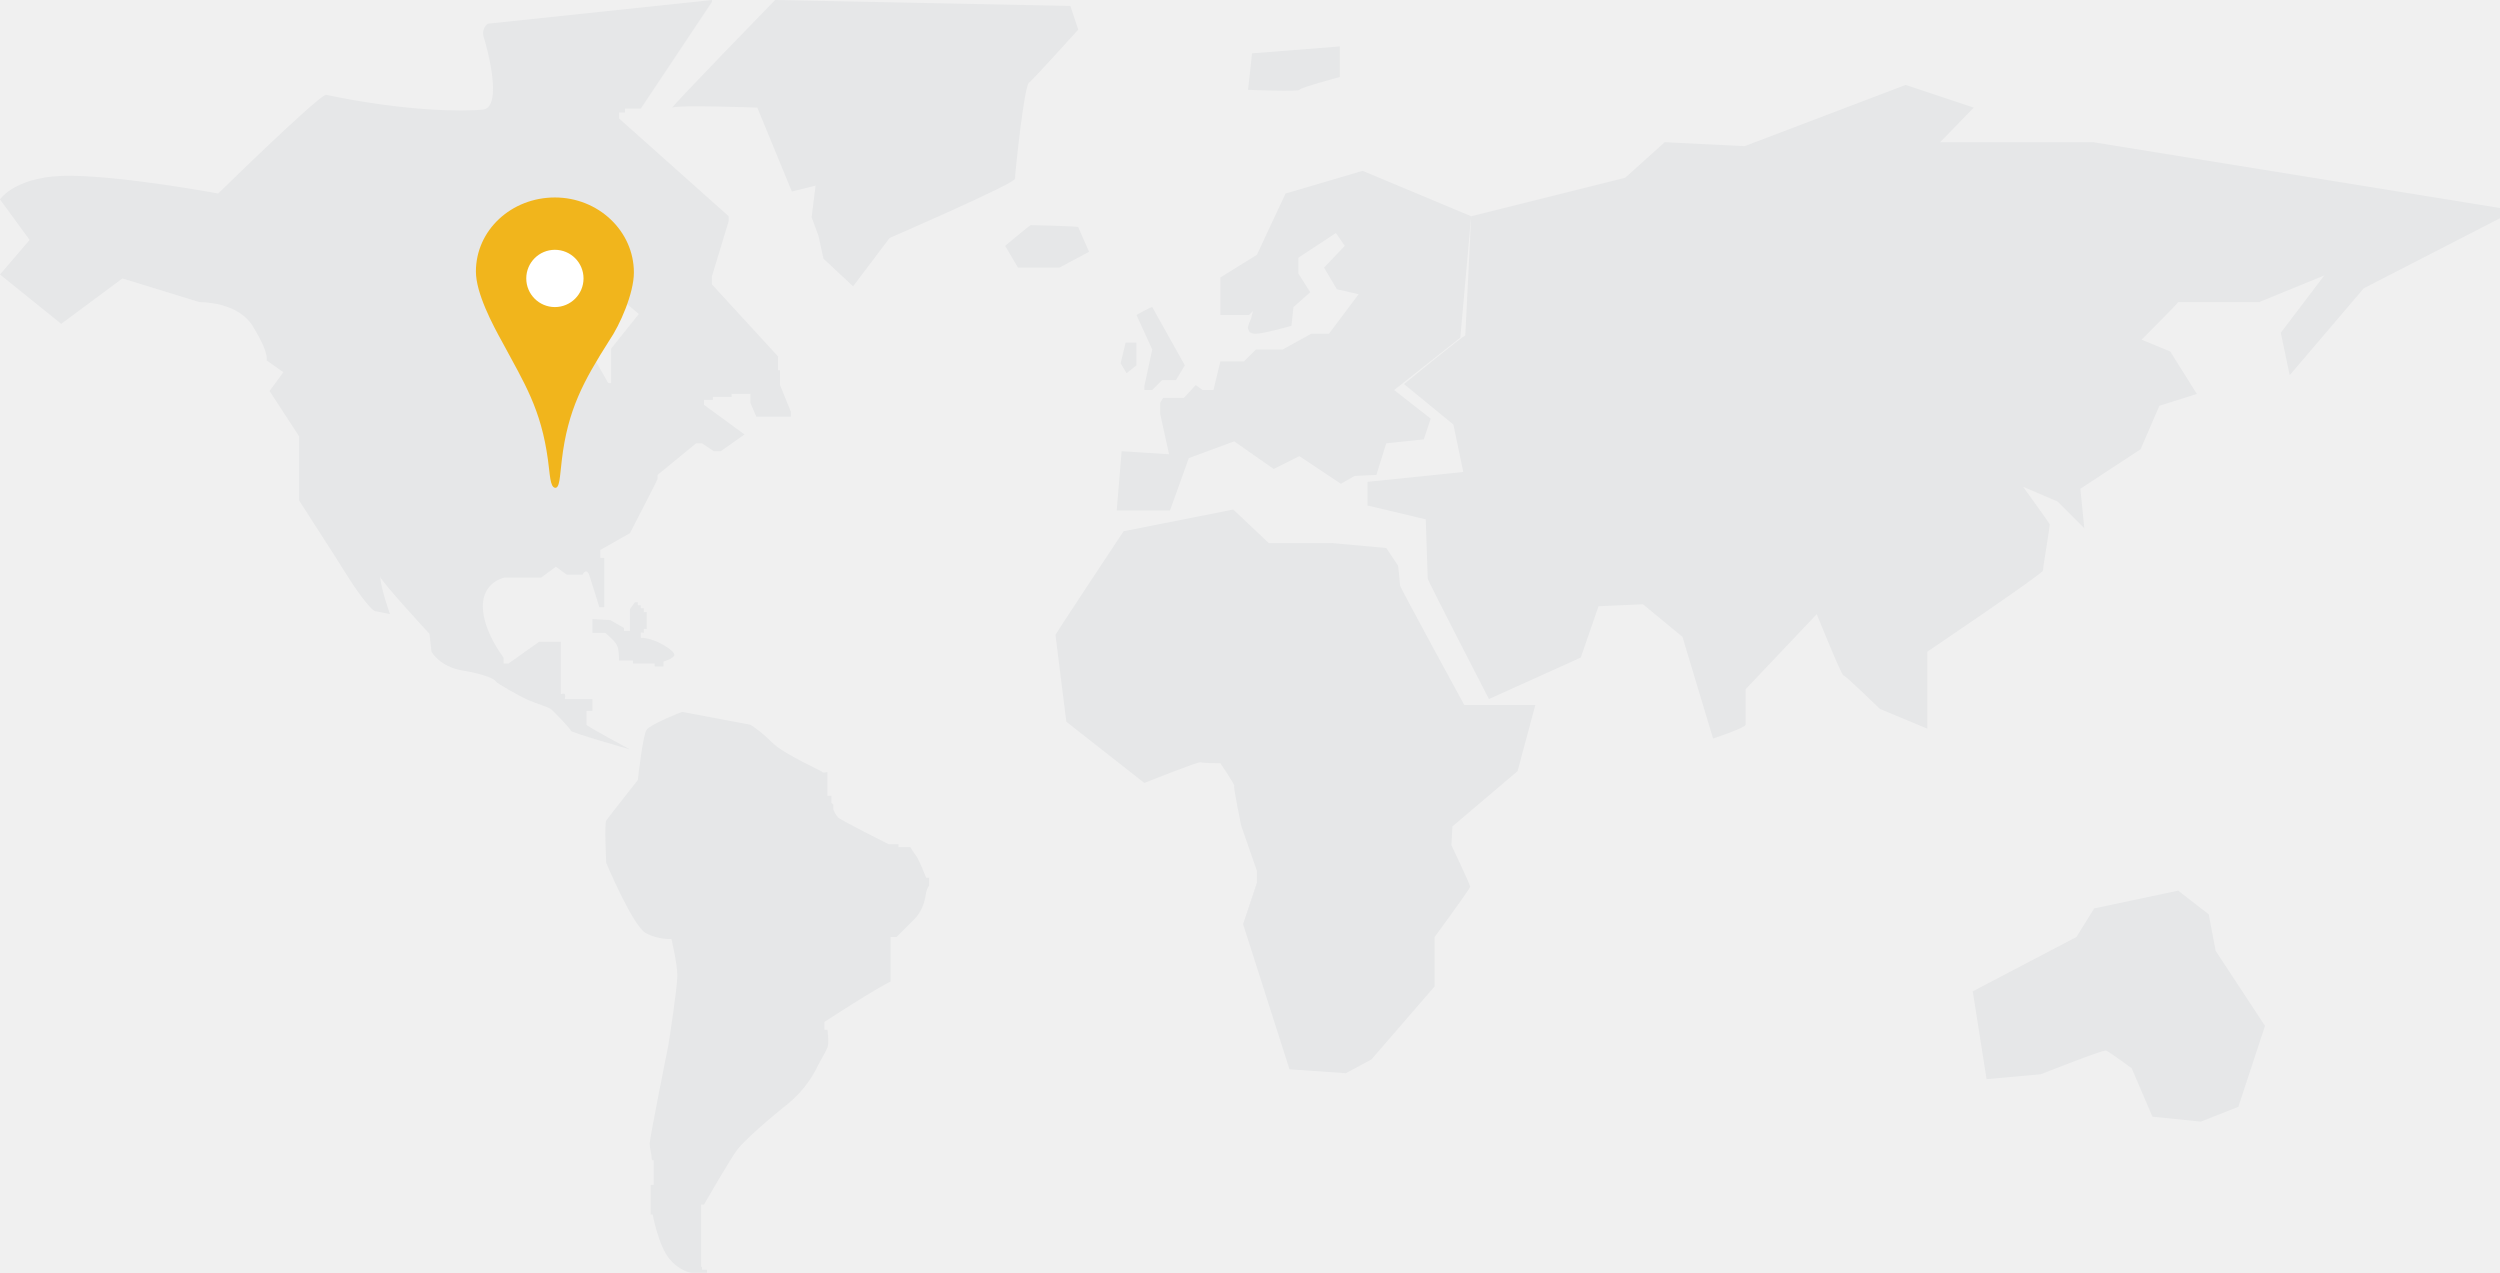
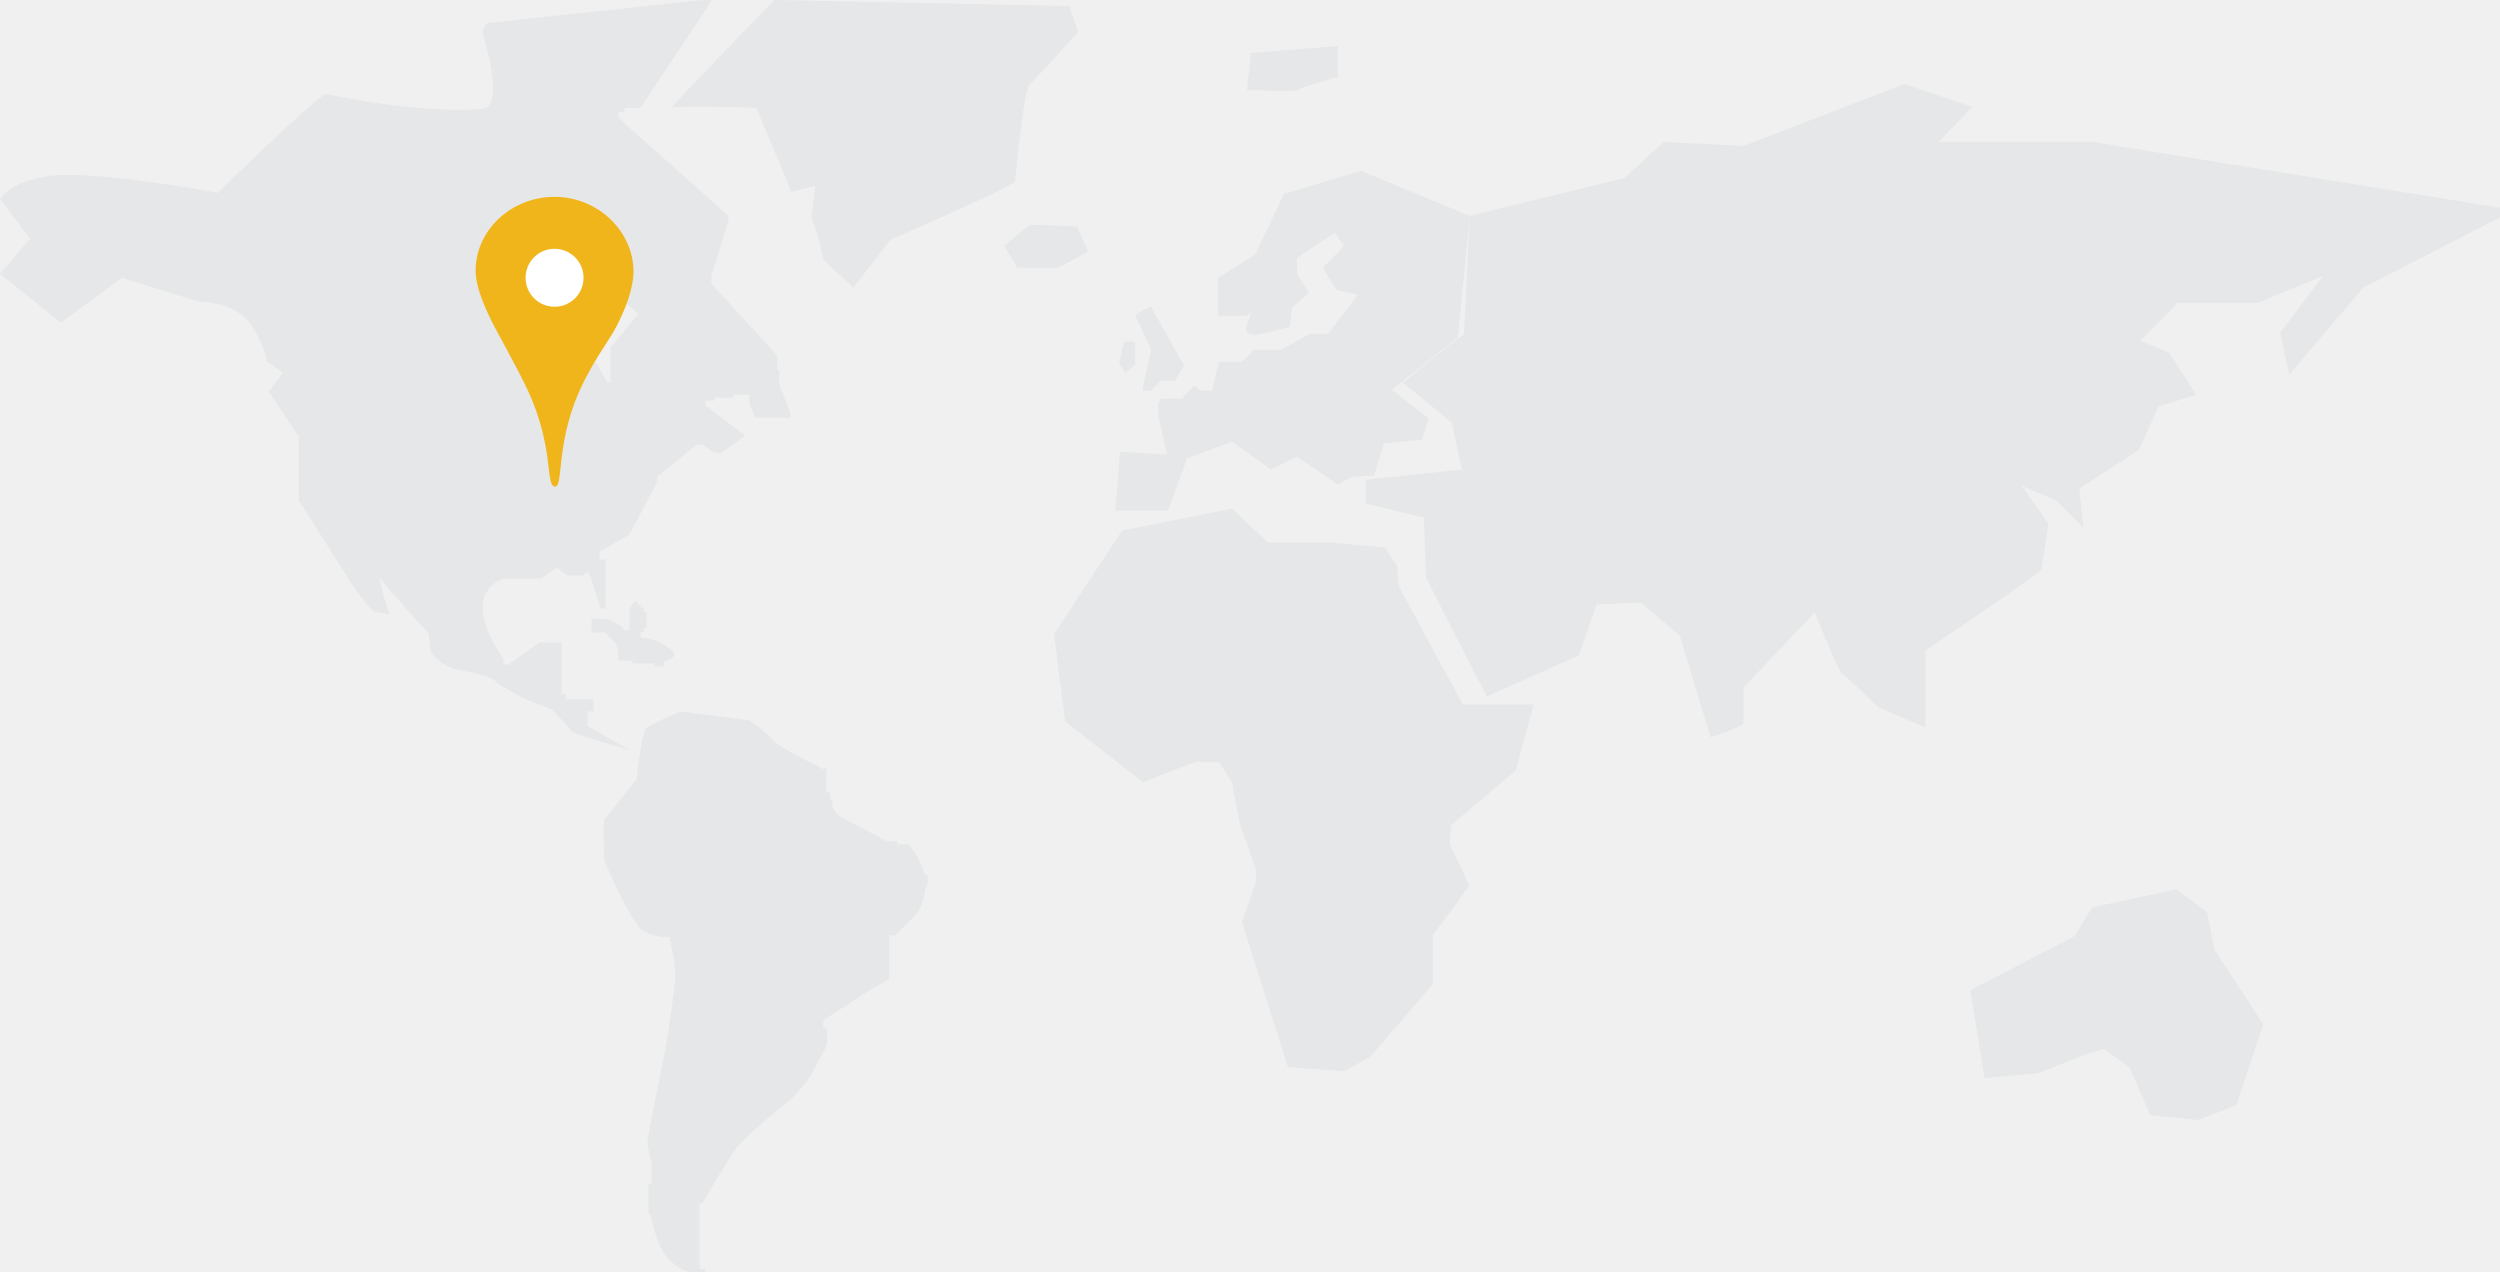
- <svg xmlns="http://www.w3.org/2000/svg" version="1.1" id="Layer_1" x="0px" y="0px" viewBox="0 0 253.2 128.9" enable-background="new 0 0 253.2 128.9" xml:space="preserve" style="max-height: 100%;">
+ <svg xmlns="http://www.w3.org/2000/svg" version="1.1" id="Layer_1" x="0px" y="0px" viewBox="0 61.4 250.2 127.3" enable-background="new 0 61.4 250.2 127.3" xml:space="preserve">
  <g>
    <g>
-       <path fill="#E6E7E8" d="M79,39v-1.5h-0.2v-1.4l-6.7-7.3V28l1.7-5.6v-0.5L62.7,12v-0.6h0.6V11h1.6c0,0,7.2-10.8,7.2-10.8    s0-0.2,0-0.2L49.4,2.4c0,0-0.7,0.5-0.4,1.4c0.3,0.9,2,7.1-0.1,7.3c-2,0.2-7.8,0.2-15.9-1.5c-1,0.3-10.9,10-10.9,10    S13,17.9,7.3,17.8C1.6,17.7,0,20.2,0,20.2l3,4.1l-3,3.5l6.2,5l6.2-4.6l7.8,2.4c0,0,4-0.1,5.5,2.6c1.6,2.6,1.3,3.3,1.3,3.3l1.7,1.2    l-1.4,1.9l3,4.6l0,6.5c0,0,4.2,6.5,4.8,7.5c0.6,1,2.4,3.6,2.9,3.7c0.5,0.1,1.5,0.3,1.5,0.3s-0.9-2.5-1-3.8c0.1,0.5,5,5.8,5,5.8    l0.2,1.8c0,0,0.8,1.5,3.1,1.9c2.4,0.4,3.3,0.9,3.4,1.1c0.1,0.2,2.4,1.5,3.3,1.9s2.1,0.7,2.4,1c0.3,0.3,1.9,1.9,1.9,2.1    s6,1.9,6,1.9s-4.3-2.3-4.4-2.5c0-0.2,0-1.4,0-1.4H60v-1.2h-2.8c0,0,0.1-0.4,0-0.5s-0.4,0-0.4,0v-5.3h-2.2l-3.1,2.2h-0.5v-0.6    c0,0-2.1-2.7-2.1-5.2c0-2.5,2.2-2.9,2.2-2.9h3.7l1.5-1.1l1.1,0.8H59c0,0,0.4-0.8,0.7,0.1c0.3,0.9,1,3.2,1,3.2h0.5v-5h-0.4v-0.8    l3-1.7c0,0,2.8-5.4,2.8-5.5c0,0,0-0.4,0-0.4l3.9-3.2h0.6l1.2,0.8H73l2.4-1.7l-4.1-3v-0.5h0.9v-0.3c0,0,1.9,0,1.9,0s0-0.3,0-0.3H76    v0.9l0.6,1.4h3.5v-0.5L79,39z M61.9,35.3v3.5h-0.3L59,34.2l-8.5-4.2l6.1-5l8.1,6.8L61.9,35.3z" />
-       <path fill="#E6E7E8" d="M60,62.7v1.4h1.3c0,0,1.1,0.9,1.2,1.3c0.2,0.3,0.2,1.5,0.2,1.5h1.4v0.3h2.2v0.3h0.9V67    c0,0,1.1-0.3,1.1-0.7c0-0.4-1.9-1.7-3.4-1.7c0,0,0-0.4,0-0.5c0-0.1,0.3,0,0.3,0v-0.4h0.3V62h-0.3v-0.4h-0.3v-0.3h-0.3V61h-0.3    l-0.5,0.7v2.2h-0.6v-0.3l-1.4-0.8L60,62.7z" />
-       <path fill="#E6E7E8" d="M69.1,72.1c-0.1,0-3.3,1.3-3.6,1.8c-0.4,0.5-0.9,5.1-0.9,5.1s-3,3.8-3.2,4.1c-0.2,0.3,0,4.3,0,4.3    s2.7,6.4,4,7.1s2.6,0.6,2.6,0.6s0.6,2.5,0.6,3.7s-0.8,6.4-0.9,7c-0.1,0.5-1.9,9.5-1.9,10c0,0.5,0.2,1.1,0.2,1.5    c0,0.3,0.2,0.2,0.2,0.2l0,2.5h-0.3v3h0.2c0,0,0.6,3.2,1.7,4.5s2.2,1.4,2.2,1.4h1.6v-0.3h-0.5v-0.3H71v-0.3v-5.6V122h0.3    c0,0,2.7-4.7,3.4-5.6c0.7-0.9,3.3-3.2,5.1-4.6c1.8-1.5,2.6-3,3-3.8c0.4-0.8,0.8-1.4,1-1.9s0-1.8,0-1.8h-0.3v-0.8    c0,0,2.3-1.5,4.1-2.6c1.8-1.1,2.6-1.5,2.6-1.5v-4.5h0.6c0,0,1-1,1.9-1.9c0.9-1,1-2.1,1.1-2.6s0.3-0.7,0.3-0.7v-0.8h-0.3    c0,0-0.7-1.8-1-2.2c-0.3-0.4-0.6-0.9-0.6-0.9h-1.2v-0.3H90c0,0-4.8-2.4-5.1-2.7c-0.3-0.3-0.5-0.8-0.5-0.8v-0.5l-0.2-0.2v-0.7h-0.4    v-0.7v-1.7c0,0-0.5,0.1-0.5,0c0-0.1-3.9-1.8-5.1-3S76,73.4,76,73.4L69.1,72.1z" />
-       <path fill="#E6E7E8" d="M149,21.9L138,17.3l-7.8,2.3l-2.9,6.2l-3.7,2.3v3.8h2.9l0.4-0.4l-0.2,0.8c0,0-0.4,0.8-0.3,1    c0.1,0.1,0,0.5,0.8,0.5s3.6-0.8,3.6-0.8l0.2-1.9l1.7-1.5l-1.2-1.9v-1.6l3.8-2.5l0.9,1.3l-2.1,2.2l1.3,2.2l2.2,0.5l-3,4h-1.8    l-2.9,1.6h-2.7l-1.2,1.2h-2.4l-0.7,2.9h-1.1l-0.7-0.5l-1.2,1.3h-2.1l-0.3,0.5v1.1l0.9,4.1l-4.8-0.3l-0.5,6h5.4l1.9-5.3l4.6-1.7    l4,2.8l2.6-1.3l4.2,2.8l1.4-0.8l2.2-0.1l1-3.2l3.8-0.4l0.7-2.1l-3.7-2.9l6.7-5.3L149,21.9z" />
-       <path fill="#E6E7E8" d="M116.7,31.1c-0.2,0-1.6,0.8-1.6,0.8l1.6,3.5l-0.8,3.7v0.4h0.8l1-1l1.4,0l0.9-1.5L116.7,31.1z" />
-       <path fill="#E6E7E8" d="M109.2,23c-0.2-0.1-4.7-0.2-4.8-0.2c-0.1,0-2.6,2.1-2.6,2.1l1.3,2.2h4.2l3-1.6L109.2,23z" />
-       <path fill="#E6E7E8" d="M126.8,5.4c0,0.2-0.4,3.7-0.4,3.7s5.2,0.2,5.2,0c0-0.2,4.1-1.3,4.1-1.3V4.7L126.8,5.4z" />
-       <path fill="#E6E7E8" d="M115.1,34.7c-0.2,0-1.1,0-1.1,0l-0.5,2.1l0.6,1l1-0.8V34.7z" />
-       <path fill="#E6E7E8" d="M124.9,51.6l-11.1,2.2c0,0-6.9,10.4-6.9,10.5c0,0.1,1.1,8.8,1.1,8.8l7.9,6.2c0,0,5.5-2.2,5.7-2.1    s2,0.1,2,0.1s1.5,2.2,1.4,2.3c-0.1,0.1,0.7,4,0.7,4l1.6,4.6v1.2l-1.4,4.2l4.7,14.7l5.7,0.4l2.6-1.4l6.4-7.4v-5    c0,0,3.6-4.9,3.6-5.1c0-0.2-1.9-4.2-1.9-4.2l0.1-1.9l6.6-5.6l1.8-6.7h-7.2c0,0-6.5-11.9-6.5-12.1c0-0.2-0.2-2-0.2-2l-1.2-1.8    l-5.5-0.5h-2.3l-4.1,0L124.9,51.6z" />
-       <path fill="#E6E7E8" d="M168.6,14.4l-4,3.6L149,21.9c0,0-0.6,12.3-0.6,12.1c0-0.2-6.2,4.9-6.2,4.9l5,4.1l1,4.8l-9.7,1v2.4l5.9,1.4    c0,0,0.2,5.8,0.2,6c0,0.2,6.2,12.2,6.2,12.2l9.3-4.2l1.8-5.2l4.5-0.2l4,3.3l3.1,10.3c0,0,3.3-1.1,3.3-1.4c0-0.2,0-3.6,0-3.6    l7.2-7.6c0,0,2.5,6.2,2.7,6.2s3.7,3.4,3.7,3.4l4.8,2v-7.8c0,0,11.7-7.9,11.7-8.2c0-0.2,0.7-4.4,0.7-4.7c-0.1-0.2-2.7-3.8-2.7-3.8    l3.5,1.5l2.7,2.7l-0.4-4l6.1-4l1.9-4.4l3.8-1.2l-2.7-4.3l-2.9-1.2c0,0,3.8-3.8,3.7-3.8s8.2,0,8.2,0l6.6-2.7l-4.4,5.8l0.9,4.3    l7.5-8.8l14-7.2v-0.9L212,14.4h-15.5l3.4-3.5l-6.9-2.3l-16.3,6.2L168.6,14.4z" />
-       <path fill="#E6E7E8" d="M220.6,90.2l-8.5,1.8l-1.8,2.9l-10.5,5.5l1.4,8.9l5.5-0.5c0,0,6.3-2.5,6.6-2.4s2.6,1.8,2.6,1.8l2.1,4.9    l4.9,0.5l3.8-1.5l2.7-8.2l-5-7.6l-0.7-3.7L220.6,90.2z" />
-       <path fill="#E6E7E8" d="M108.4,0.6L78.5,0c0,0-10.9,11.2-10.4,10.9c0.5-0.3,8.6,0,8.6,0l3.5,8.5l2.4-0.6L82.2,22l0.7,1.9l0.5,2.3    l3,2.8l3.7-4.9c0,0,12.7-5.5,12.7-6s0.9-9.2,1.4-9.7c0.5-0.4,5-5.4,5-5.4L108.4,0.6z" />
+       <path fill="#E6E7E8" d="M78,99.9v-1.5h-0.2V97l-6.6-7.2V89l1.7-5.5V83l-11-9.8v-0.6h0.6v-0.4h1.6l7.1-10.7v-0.2l-22.4,2.4    c0,0-0.7,0.5-0.4,1.4c0.3,0.9,2,7-0.1,7.2c-2,0.2-7.7,0.2-15.7-1.5c-1,0.3-10.8,9.9-10.8,9.9s-9-1.7-14.6-1.8    C1.6,78.8,0,81.3,0,81.3l3,4l-3,3.5l6.1,4.9l6.1-4.5l7.7,2.4c0,0,3.9-0.1,5.4,2.6c1.6,2.6,1.3,3.3,1.3,3.3l1.7,1.2l-1.4,1.9l3,4.5    v6.4c0,0,4.1,6.4,4.7,7.4c0.6,1,2.4,3.6,2.9,3.7c0.5,0.1,1.5,0.3,1.5,0.3s-0.9-2.5-1-3.8c0.1,0.5,4.9,5.7,4.9,5.7l0.2,1.8    c0,0,0.8,1.5,3.1,1.9c2.4,0.4,3.3,0.9,3.4,1.1c0.1,0.2,2.4,1.5,3.3,1.9s2.1,0.7,2.4,1c0.3,0.3,1.9,1.9,1.9,2.1    c0,0.2,5.9,1.9,5.9,1.9s-4.2-2.3-4.3-2.5c0-0.2,0-1.4,0-1.4h0.6v-1.2h-2.8c0,0,0.1-0.4,0-0.5c-0.1-0.1-0.4,0-0.4,0v-5.2h-2.2    l-3.1,2.2h-0.5v-0.6c0,0-2.1-2.7-2.1-5.1s2.2-2.9,2.2-2.9h3.7l1.5-1.1l1.1,0.8h1.6c0,0,0.4-0.8,0.7,0.1s1,3.2,1,3.2h0.5v-4.9H60    v-0.8l3-1.7c0,0,2.8-5.3,2.8-5.4v-0.4l3.9-3.2h0.6l1.2,0.8h0.7l2.4-1.7l-4-3v-0.5h0.9v-0.3h1.9v-0.3H75v0.9l0.6,1.4h3.5v-0.5    L78,99.9z M61.1,96.2v3.5h-0.3l-2.6-4.5L49.9,91l6-4.9l8,6.7L61.1,96.2z" />
+       <path fill="#E6E7E8" d="M59.2,123.3v1.4h1.3c0,0,1.1,0.9,1.2,1.3c0.2,0.3,0.2,1.5,0.2,1.5h1.4v0.3h2.2v0.3h0.9v-0.5    c0,0,1.1-0.3,1.1-0.7c0-0.4-1.9-1.7-3.4-1.7c0,0,0-0.4,0-0.5s0.3,0,0.3,0v-0.4h0.3v-1.7h-0.3v-0.4h-0.3v-0.3h-0.3v-0.3h-0.3    l-0.5,0.7v2.2h-0.6v-0.3l-1.4-0.8L59.2,123.3z" />
+       <path fill="#E6E7E8" d="M68.2,132.6c-0.1,0-3.3,1.3-3.6,1.8c-0.4,0.5-0.9,5-0.9,5s-3,3.8-3.2,4c-0.2,0.3,0,4.2,0,4.2    s2.7,6.3,3.9,7c1.3,0.7,2.6,0.6,2.6,0.6s0.6,2.5,0.6,3.7s-0.8,6.3-0.9,6.9c-0.1,0.5-1.9,9.4-1.9,9.9c0,0.5,0.2,1.1,0.2,1.5    c0,0.3,0.2,0.2,0.2,0.2v2.5h-0.3v3h0.2c0,0,0.6,3.2,1.7,4.4s2.2,1.4,2.2,1.4h1.6v-0.3h-0.5V188h-0.1v-0.3v-5.5v-0.4h0.3    c0,0,2.7-4.6,3.4-5.5c0.7-0.9,3.3-3.2,5-4.5c1.8-1.5,2.6-3,3-3.8c0.4-0.8,0.8-1.4,1-1.9c0.2-0.5,0-1.8,0-1.8h-0.3v-0.8    c0,0,2.3-1.5,4-2.6c1.8-1.1,2.6-1.5,2.6-1.5v-4.4h0.6c0,0,1-1,1.9-1.9c0.9-1,1-2.1,1.1-2.6c0.1-0.5,0.3-0.7,0.3-0.7v-0.8h-0.3    c0,0-0.7-1.8-1-2.2s-0.6-0.9-0.6-0.9h-1.2v-0.3h-1c0,0-4.7-2.4-5-2.7c-0.3-0.3-0.5-0.8-0.5-0.8v-0.5l-0.2-0.2v-0.7h-0.4v-0.7v-1.7    c0,0-0.5,0.1-0.5,0s-3.9-1.8-5-3c-1.2-1.2-2.2-1.8-2.2-1.8L68.2,132.6z" />
+       <path fill="#E6E7E8" d="M147.1,83l-10.9-4.5l-7.7,2.3l-2.9,6.1l-3.7,2.3v3.8h2.9l0.4-0.4l-0.2,0.8c0,0-0.4,0.8-0.3,1    c0.1,0.1,0,0.5,0.8,0.5c0.8,0,3.6-0.8,3.6-0.8l0.2-1.9l1.7-1.5l-1.2-1.9v-1.6l3.8-2.5l0.9,1.3l-2.1,2.2l1.3,2.2l2.2,0.5l-3,3.9    h-1.8l-2.9,1.6h-2.7l-1.2,1.2H122l-0.7,2.9h-1.1l-0.7-0.5l-1.2,1.3h-2.1l-0.3,0.5v1.1l0.9,4l-4.7-0.3l-0.5,5.9h5.3l1.9-5.2    l4.5-1.7l3.9,2.8l2.6-1.3l4.1,2.8l1.4-0.8l2.2-0.1l1-3.2l3.8-0.4l0.7-2.1l-3.7-2.9l6.6-5.2L147.1,83z" />
+       <path fill="#E6E7E8" d="M115.2,92.1c-0.2,0-1.6,0.8-1.6,0.8l1.6,3.5l-0.8,3.7v0.4h0.8l1-1h1.4l0.9-1.5L115.2,92.1z" />
+       <path fill="#E6E7E8" d="M107.8,84.1c-0.2-0.1-4.6-0.2-4.7-0.2s-2.6,2.1-2.6,2.1l1.3,2.2h4.1l3-1.6L107.8,84.1z" />
+       <path fill="#E6E7E8" d="M125.2,66.7c0,0.2-0.4,3.7-0.4,3.7s5.1,0.2,5.1,0c0-0.2,4-1.3,4-1.3V66L125.2,66.7z" />
+       <path fill="#E6E7E8" d="M113.6,95.6c-0.2,0-1.1,0-1.1,0l-0.5,2.1l0.6,1l1-0.8V95.6z" />
+       <path fill="#E6E7E8" d="M123.3,112.3l-11,2.2c0,0-6.8,10.3-6.8,10.4c0,0.1,1.1,8.7,1.1,8.7l7.8,6.1c0,0,5.4-2.2,5.6-2.1    c0.2,0.1,2,0.1,2,0.1s1.5,2.2,1.4,2.3c-0.1,0.1,0.7,3.9,0.7,3.9l1.6,4.5v1.2l-1.4,4.1l4.6,14.5l5.6,0.4l2.6-1.4l6.3-7.3v-4.9    c0,0,3.6-4.8,3.6-5c0-0.2-1.9-4.1-1.9-4.1l0.1-1.9l6.5-5.5l1.8-6.6h-7.1c0,0-6.4-11.7-6.4-11.9s-0.2-2-0.2-2l-1.2-1.8l-5.4-0.5    h-2.3h-4L123.3,112.3z" />
+       <path fill="#E6E7E8" d="M166.5,75.6l-3.9,3.6L147.1,83c0,0-0.6,12.1-0.6,11.9s-6.1,4.8-6.1,4.8l4.9,4l1,4.7l-9.6,1v2.4l5.8,1.4    c0,0,0.2,5.7,0.2,5.9s6.1,12,6.1,12l9.2-4.1l1.8-5.1l4.4-0.2l3.9,3.3l3.1,10.2c0,0,3.3-1.1,3.3-1.4c0-0.2,0-3.6,0-3.6l7.1-7.5    c0,0,2.5,6.1,2.7,6.1c0.2,0,3.7,3.4,3.7,3.4l4.7,2v-7.7c0,0,11.6-7.8,11.6-8.1c0-0.2,0.7-4.3,0.7-4.6c-0.1-0.2-2.7-3.8-2.7-3.8    l3.5,1.5l2.7,2.7l-0.4-3.9l6-3.9l1.9-4.3l3.8-1.2l-2.7-4.2l-2.9-1.2c0,0,3.8-3.8,3.7-3.8s8.1,0,8.1,0l6.5-2.7l-4.3,5.7l0.9,4.2    l7.4-8.7l13.8-7.1v-0.9l-40.9-6.6H194l3.4-3.5l-6.8-2.3L174.5,76L166.5,75.6z" />
+       <path fill="#E6E7E8" d="M217.8,150.4l-8.4,1.8l-1.8,2.9l-10.4,5.4l1.4,8.8l5.4-0.5c0,0,6.2-2.5,6.5-2.4c0.3,0.1,2.6,1.8,2.6,1.8    l2.1,4.8l4.8,0.5l3.8-1.5l2.7-8.1l-4.9-7.5l-0.7-3.7L217.8,150.4z" />
+       <path fill="#E6E7E8" d="M107,62l-29.5-0.6c0,0-10.8,11.1-10.3,10.8c0.5-0.3,8.5,0,8.5,0l3.5,8.4l2.4-0.6l-0.4,3.2l0.7,1.9l0.5,2.3    l3,2.8l3.7-4.8c0,0,12.5-5.4,12.5-5.9c0-0.5,0.9-9.1,1.4-9.6c0.5-0.4,4.9-5.3,4.9-5.3L107,62z" />
    </g>
    <g>
-       <path fill="#F1B51C" d="M64.2,27.6c0,2.1-1.4,5.3-2.5,6.9c-2.6,4.1-4.2,7-4.8,12.1c-0.2,1.6-0.2,2.9-0.7,2.8    c-0.5-0.1-0.5-1.4-0.7-2.8c-0.7-5.2-2.4-7.8-4.6-11.9c-1-1.8-2.7-5-2.7-7.2c0-4.2,3.6-7.5,8-7.5C60.6,20,64.2,23.4,64.2,27.6z" />
-       <circle fill="#FFFFFF" cx="56.2" cy="28.2" r="2.9" />
+       <path fill="#F1B51C" d="M63.4,88.6c0,2.1-1.4,5.2-2.5,6.8c-2.6,4-4.1,6.9-4.7,11.9c-0.2,1.6-0.2,2.9-0.7,2.8    c-0.5-0.1-0.5-1.4-0.7-2.8c-0.7-5.1-2.4-7.7-4.5-11.7c-1-1.8-2.7-4.9-2.7-7.1c0-4.1,3.6-7.4,7.9-7.4S63.4,84.5,63.4,88.6z" />
+       <circle fill="#FFFFFF" cx="55.5" cy="89.2" r="2.9" />
    </g>
  </g>
</svg>
